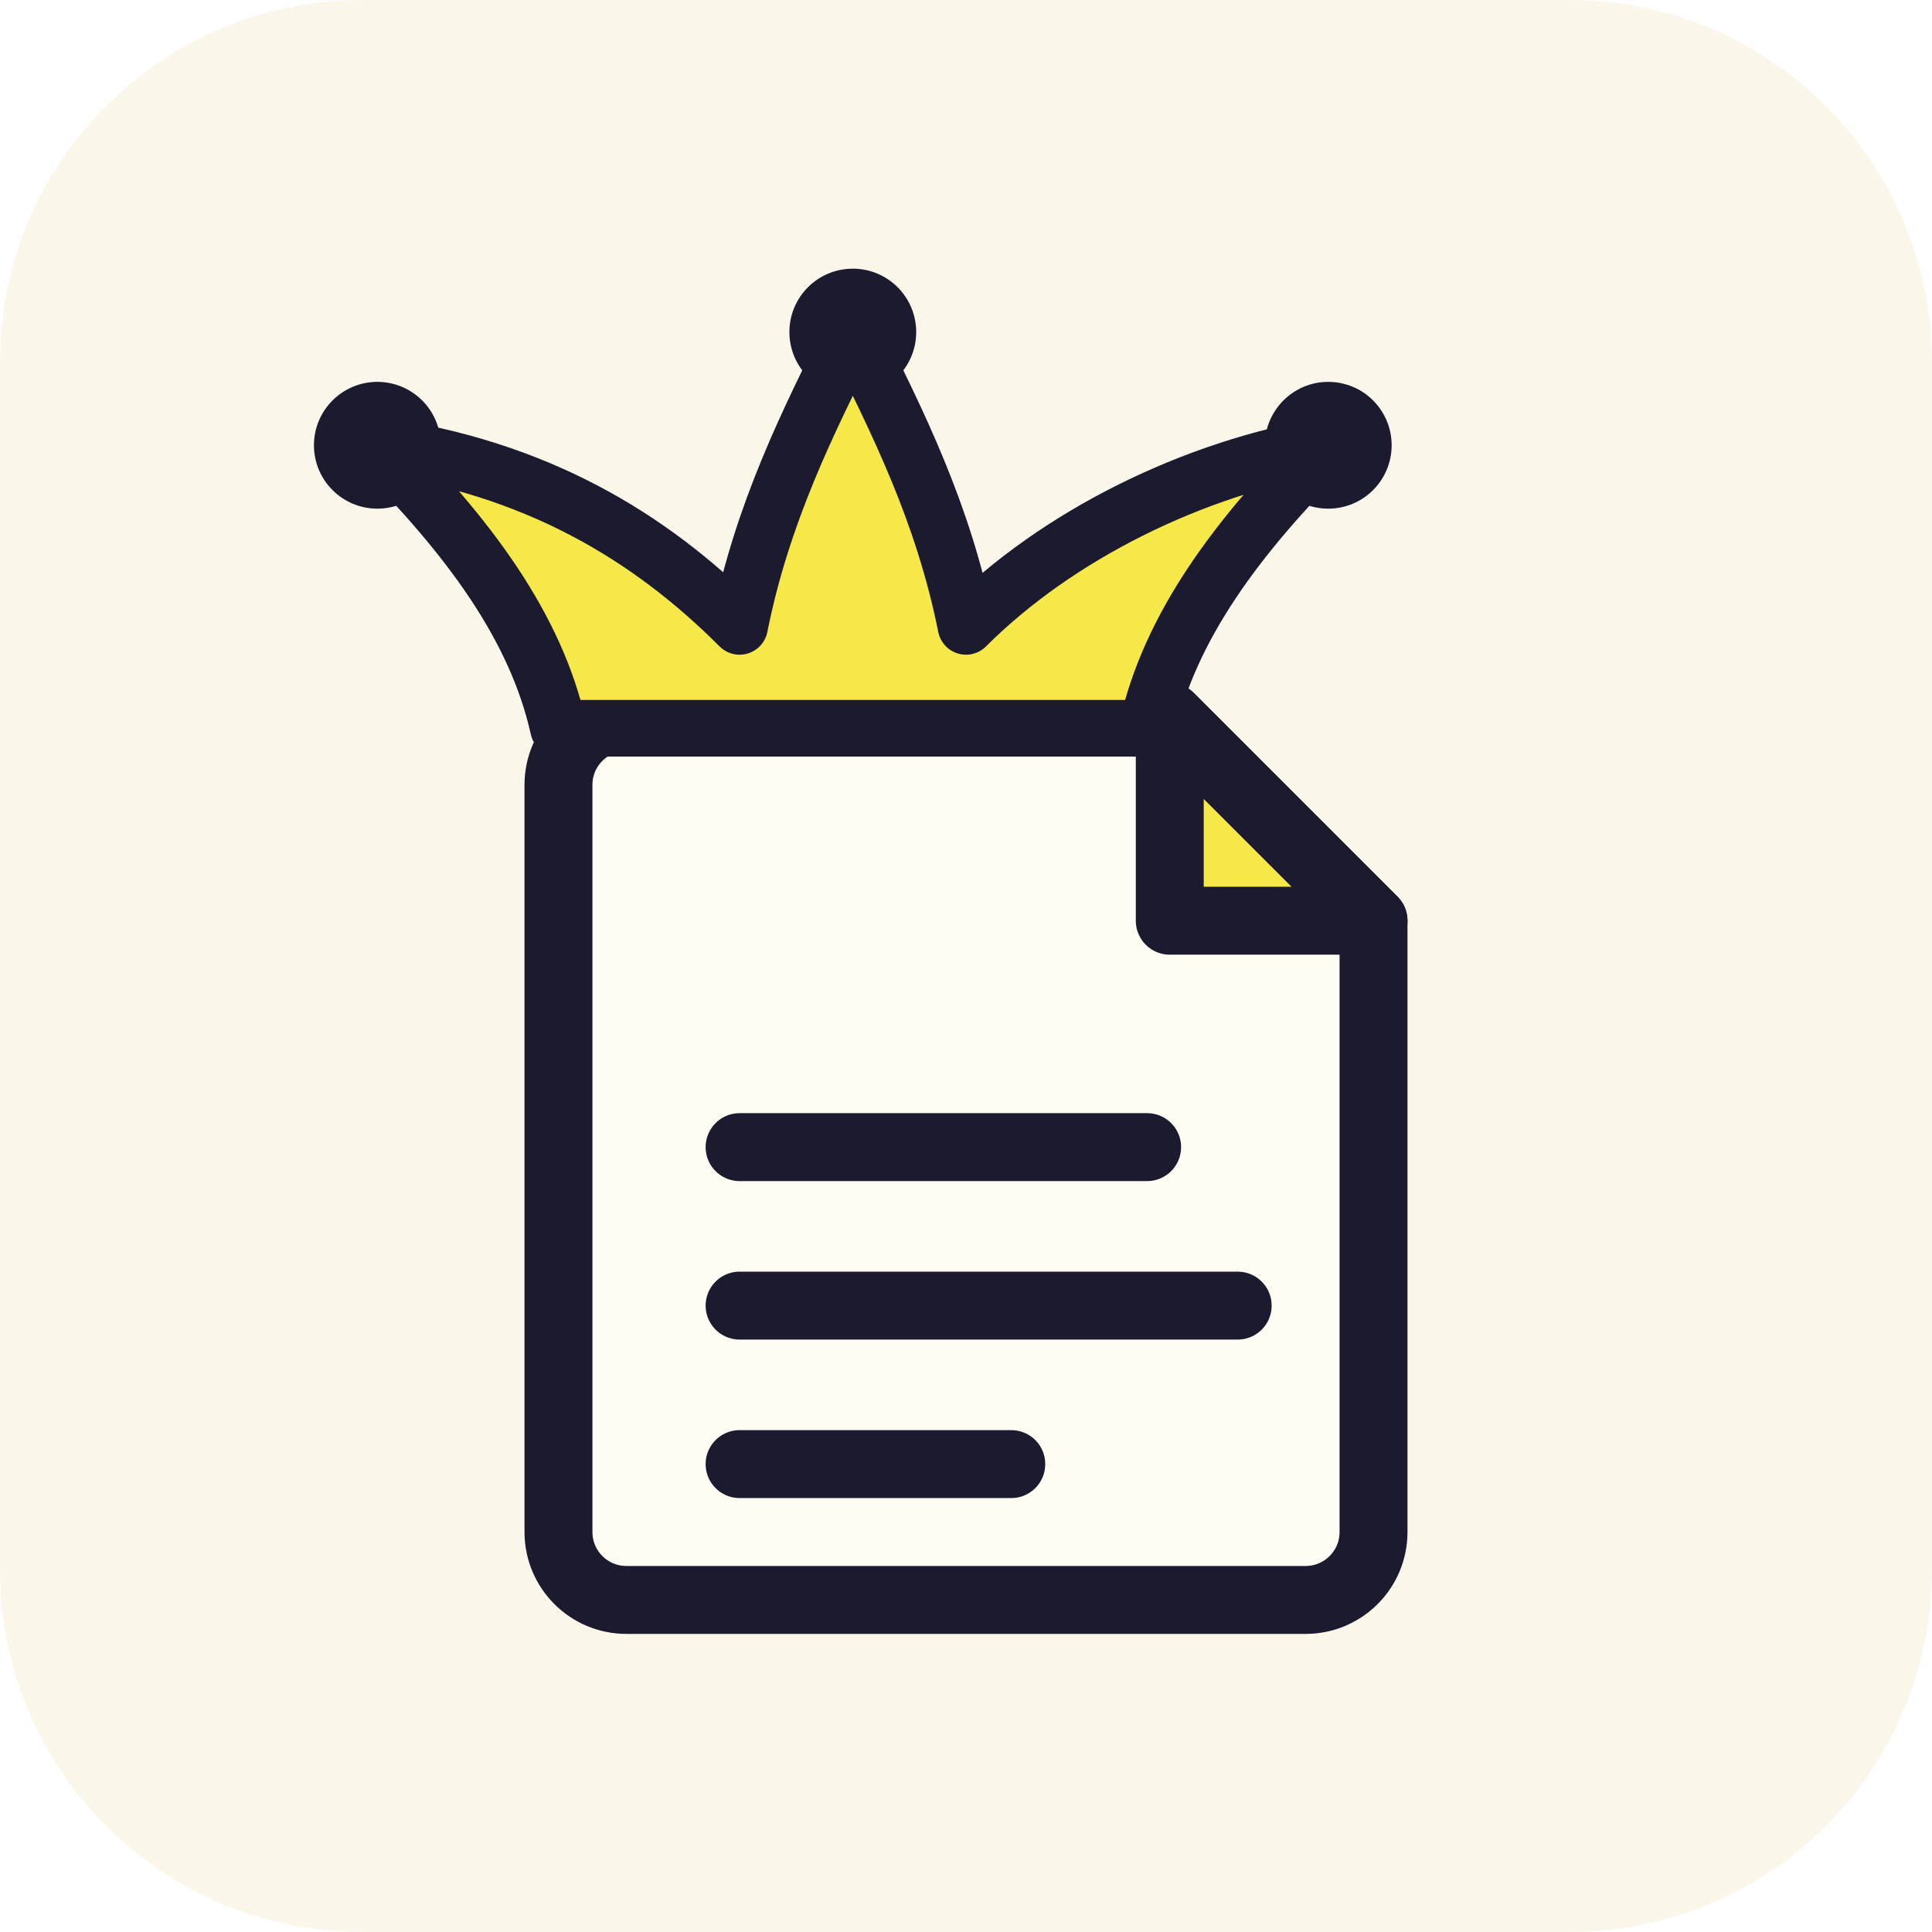
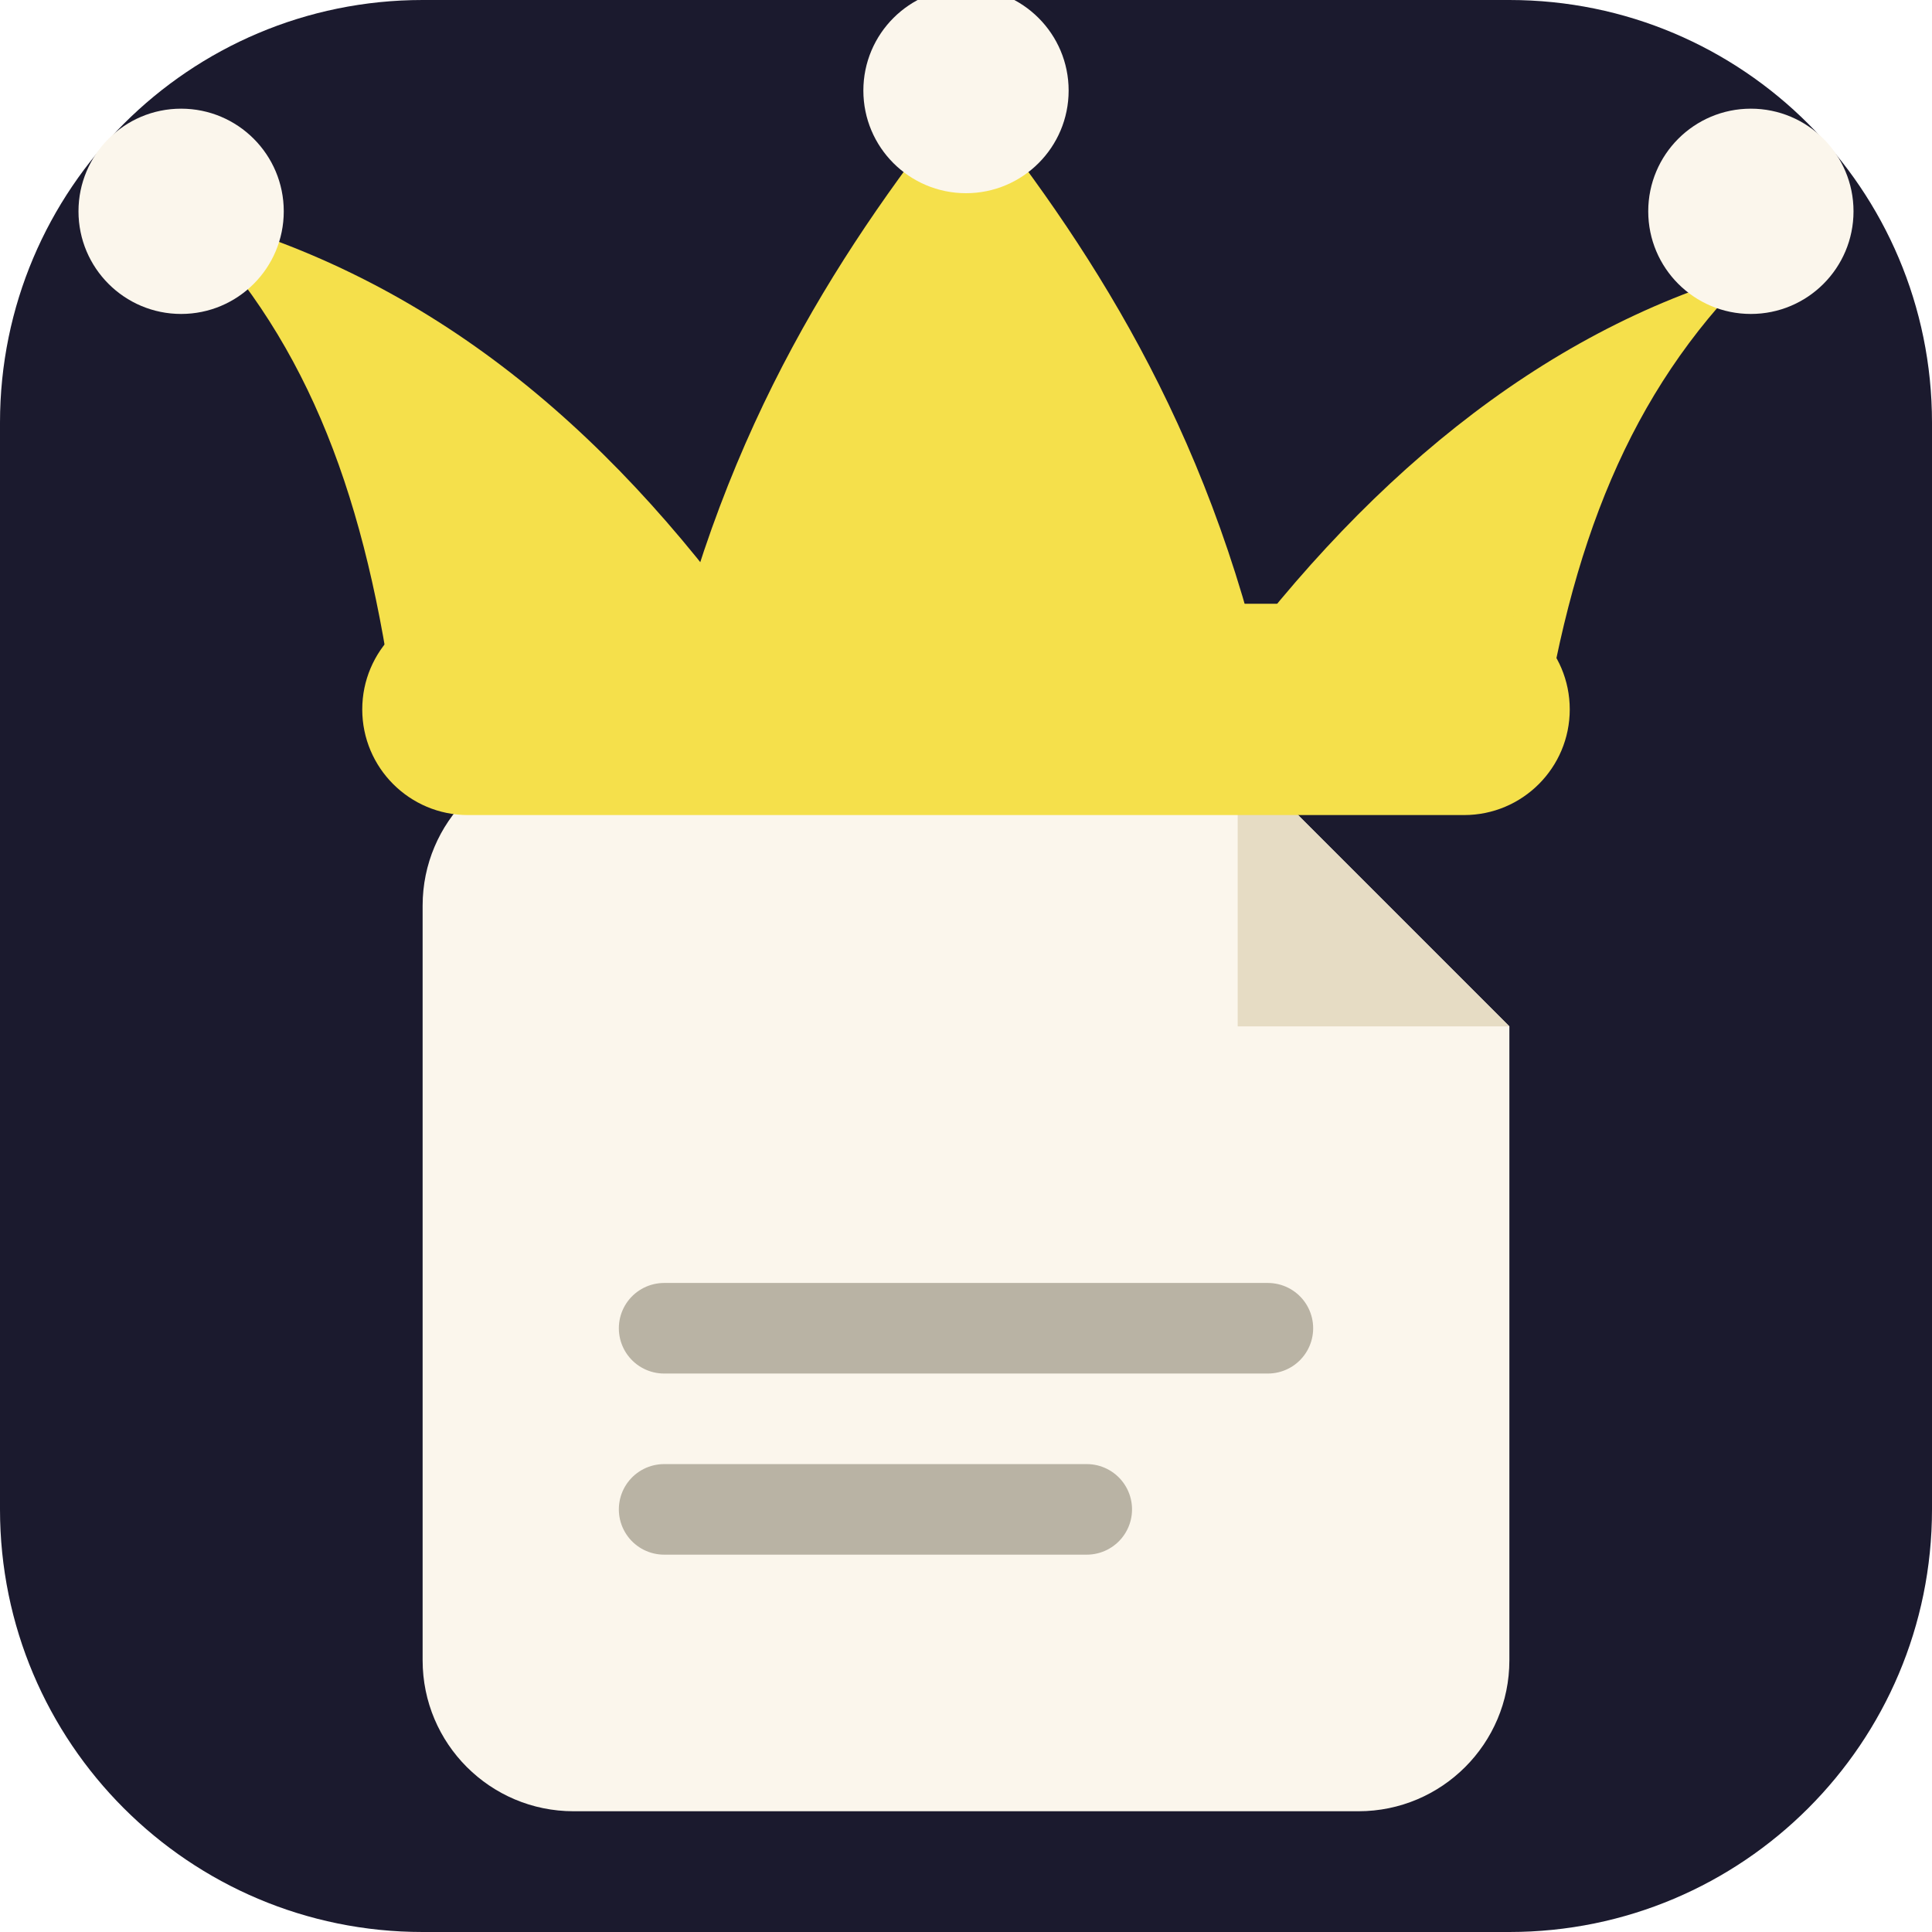
- <svg xmlns="http://www.w3.org/2000/svg" viewBox="0 0 512 512">
-   <rect width="512" height="512" rx="96" fill="#fbf6ea" />
-   <g transform="translate(64 64) scale(6)">
-     <path d="M17 21h24l9 9v27a3 3 0 0 1-3 3H17a3 3 0 0 1-3-3V24a3 3 0 0 1 3-3Z" fill="#fffcf4" stroke="#1b1a2e" stroke-width="3" stroke-linejoin="round" />
-     <path d="M41 21v9h9Z" fill="#f7e84a" stroke="#1b1a2e" stroke-width="3" stroke-linejoin="round" />
-     <path d="M22 40h18M22 47h22M22 54h12" stroke="#1b1a2e" stroke-width="3" stroke-linecap="round" />
-     <path d="M14 21.5C13 17 10 13 6 9c7 1 12 4 16 8 1-5 3-9 5-13 2 4 4 8 5 13 4-4 10-7 16-8-4 4-7 8-8 12.5Z" fill="#f7e84a" stroke="#1b1a2e" stroke-width="2.5" stroke-linejoin="round" />
-     <circle cx="6" cy="9" r="2.8" fill="#1b1a2e" />
-     <circle cx="27" cy="4" r="2.8" fill="#1b1a2e" />
-     <circle cx="48" cy="9" r="2.8" fill="#1b1a2e" />
-   </g>
+ <svg xmlns="http://www.w3.org/2000/svg" viewBox="0 0 64 64" role="img" aria-label="Foolscap">
+   <rect width="64" height="64" rx="14" fill="#1b1a2e" />
+   <path d="M19 25h22l9 9v21a5 5 0 0 1-5 5H19a5 5 0 0 1-5-5V30a5 5 0 0 1 5-5Z" fill="#fbf6ec" />
+   <path d="M41 25v9h9Z" fill="#e6dcc4" />
+   <path d="M22 44h20M22 50h14" stroke="#b9b3a4" stroke-width="3" stroke-linecap="round" />
+   <path d="M13 23C12 16 10 11 6 7c8 2 14 7 19 14Zm9 0C24 14 28 8 32 3c4 5 8 11 10 20Zm18 0c5-7 11-12 18-14-4 4-6 9-7 16Z" fill="#f5e04b" />
+   <rect x="12" y="20" width="40" height="7" rx="3.5" fill="#f5e04b" />
+   <circle cx="6" cy="7" r="3.4" fill="#fbf6ec" />
+   <circle cx="32" cy="3" r="3.4" fill="#fbf6ec" />
+   <circle cx="58" cy="7" r="3.4" fill="#fbf6ec" />
</svg>
